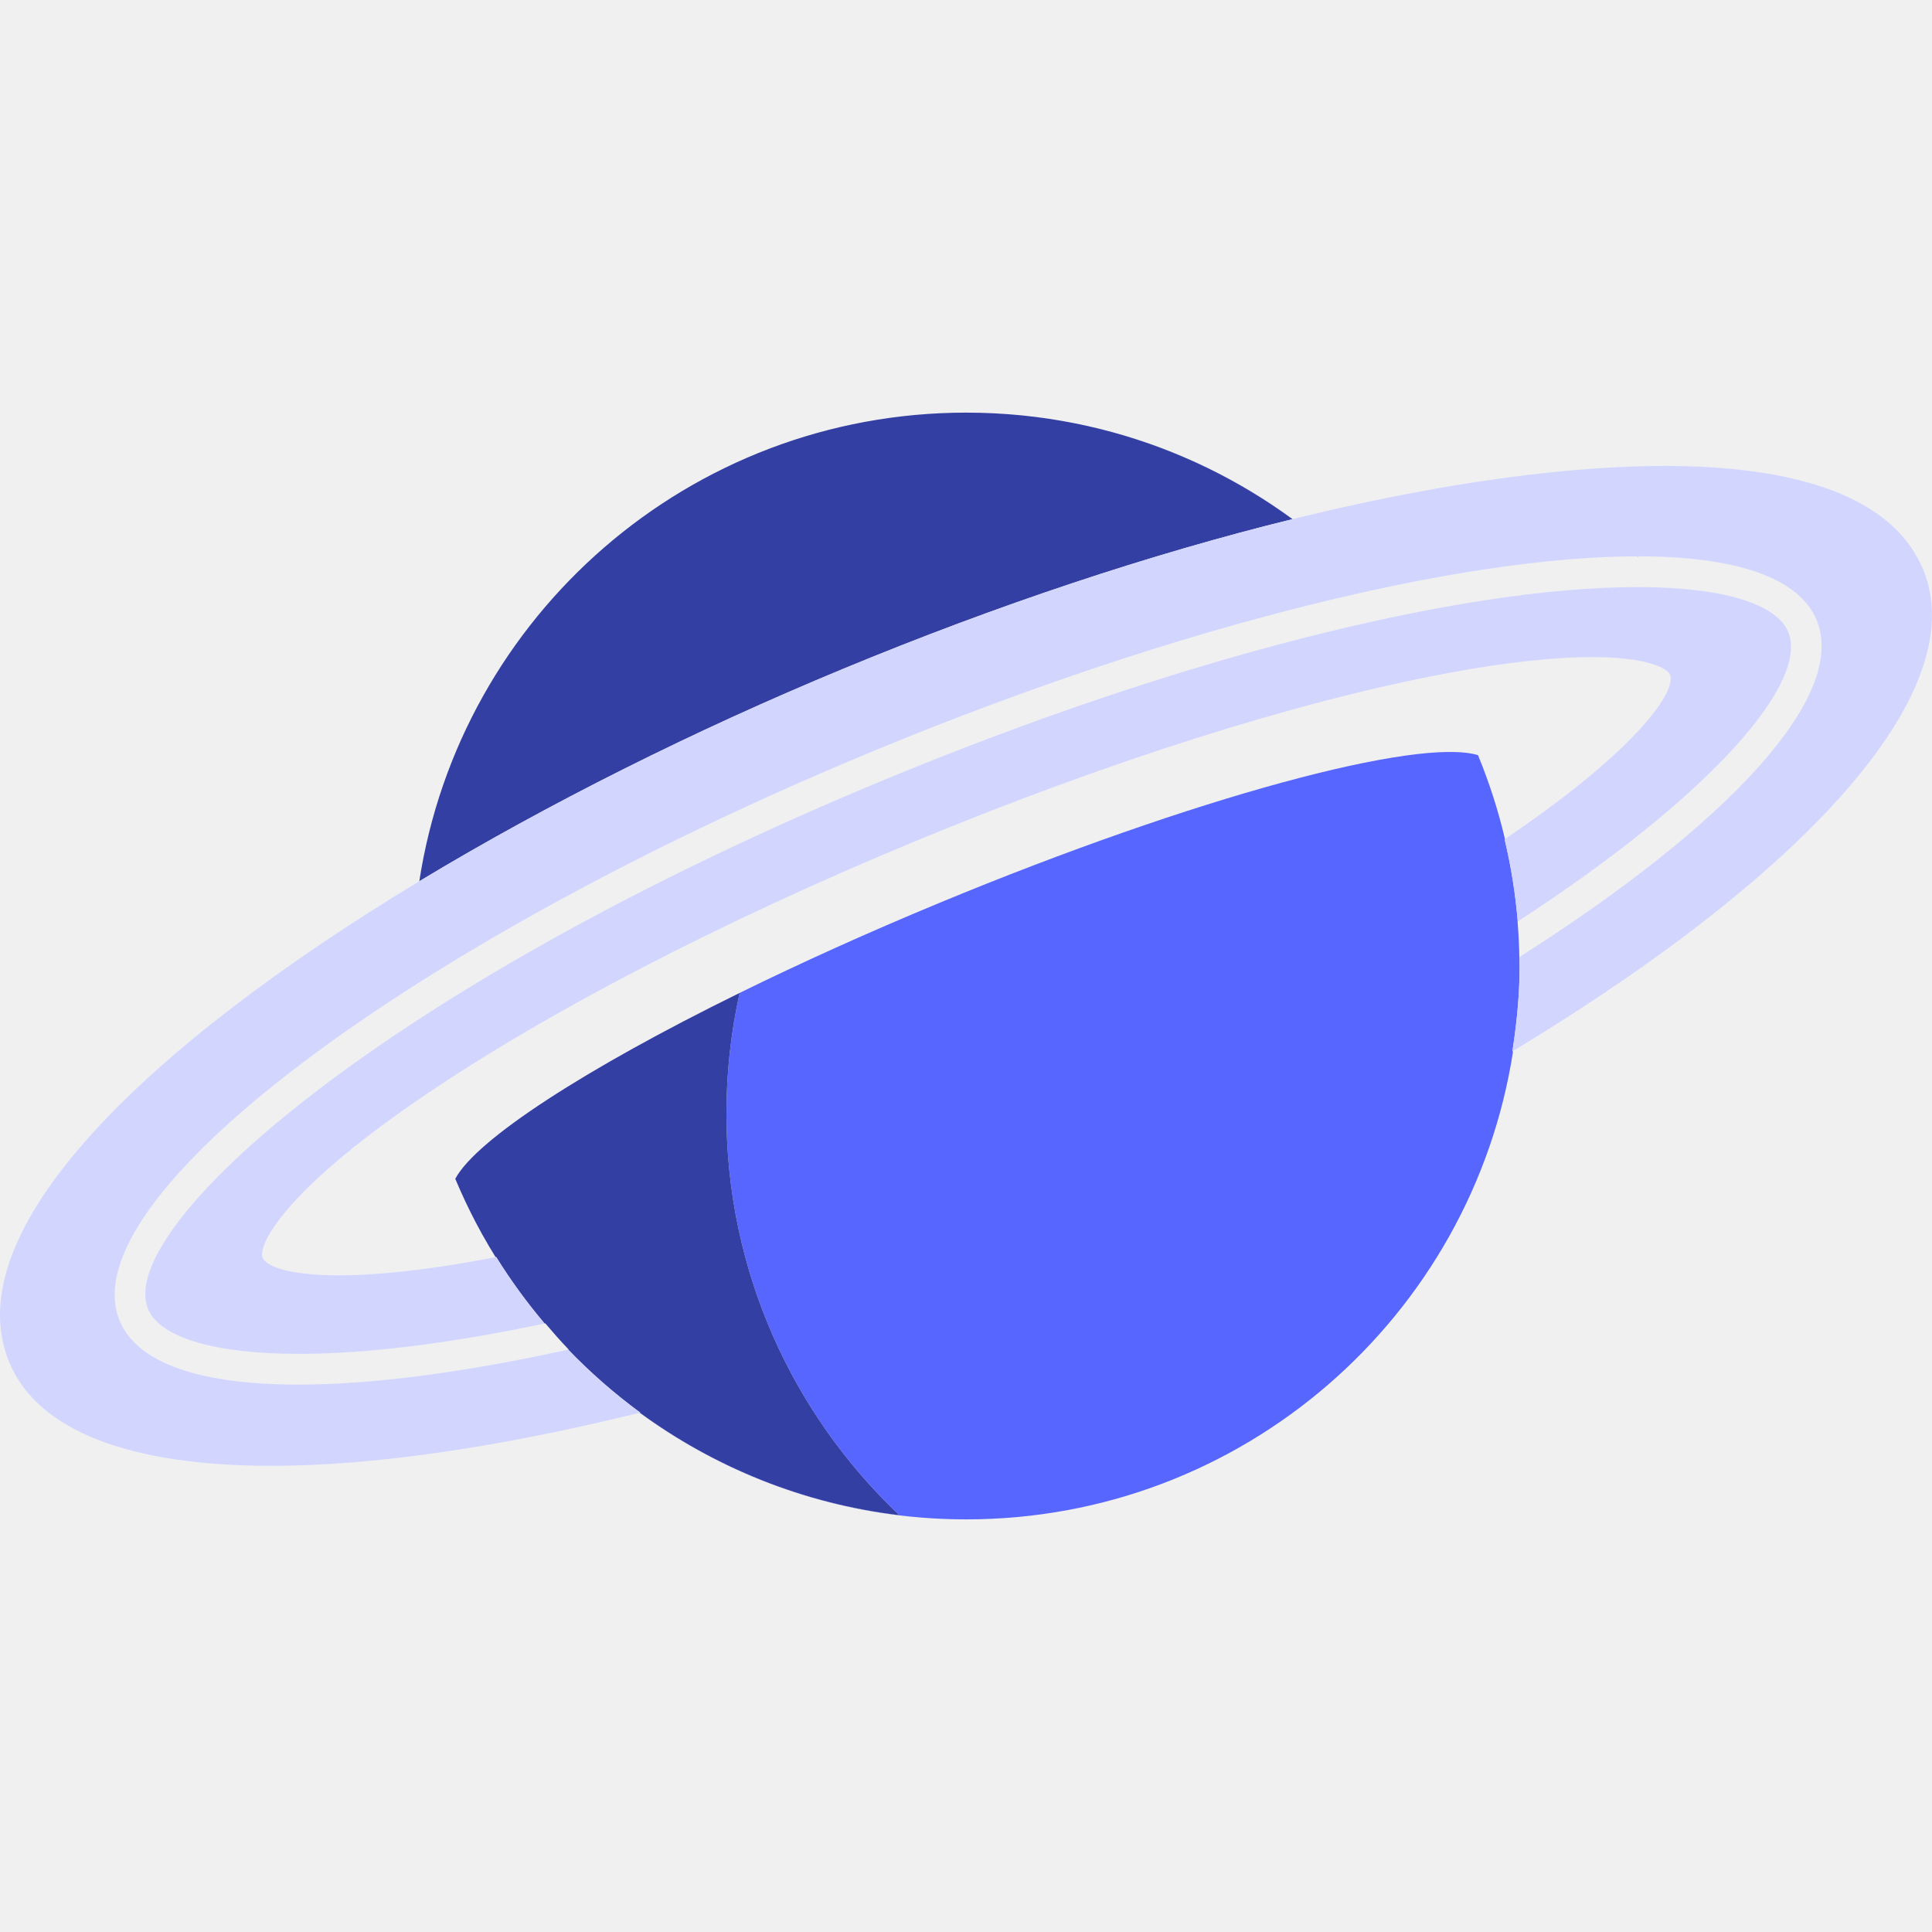
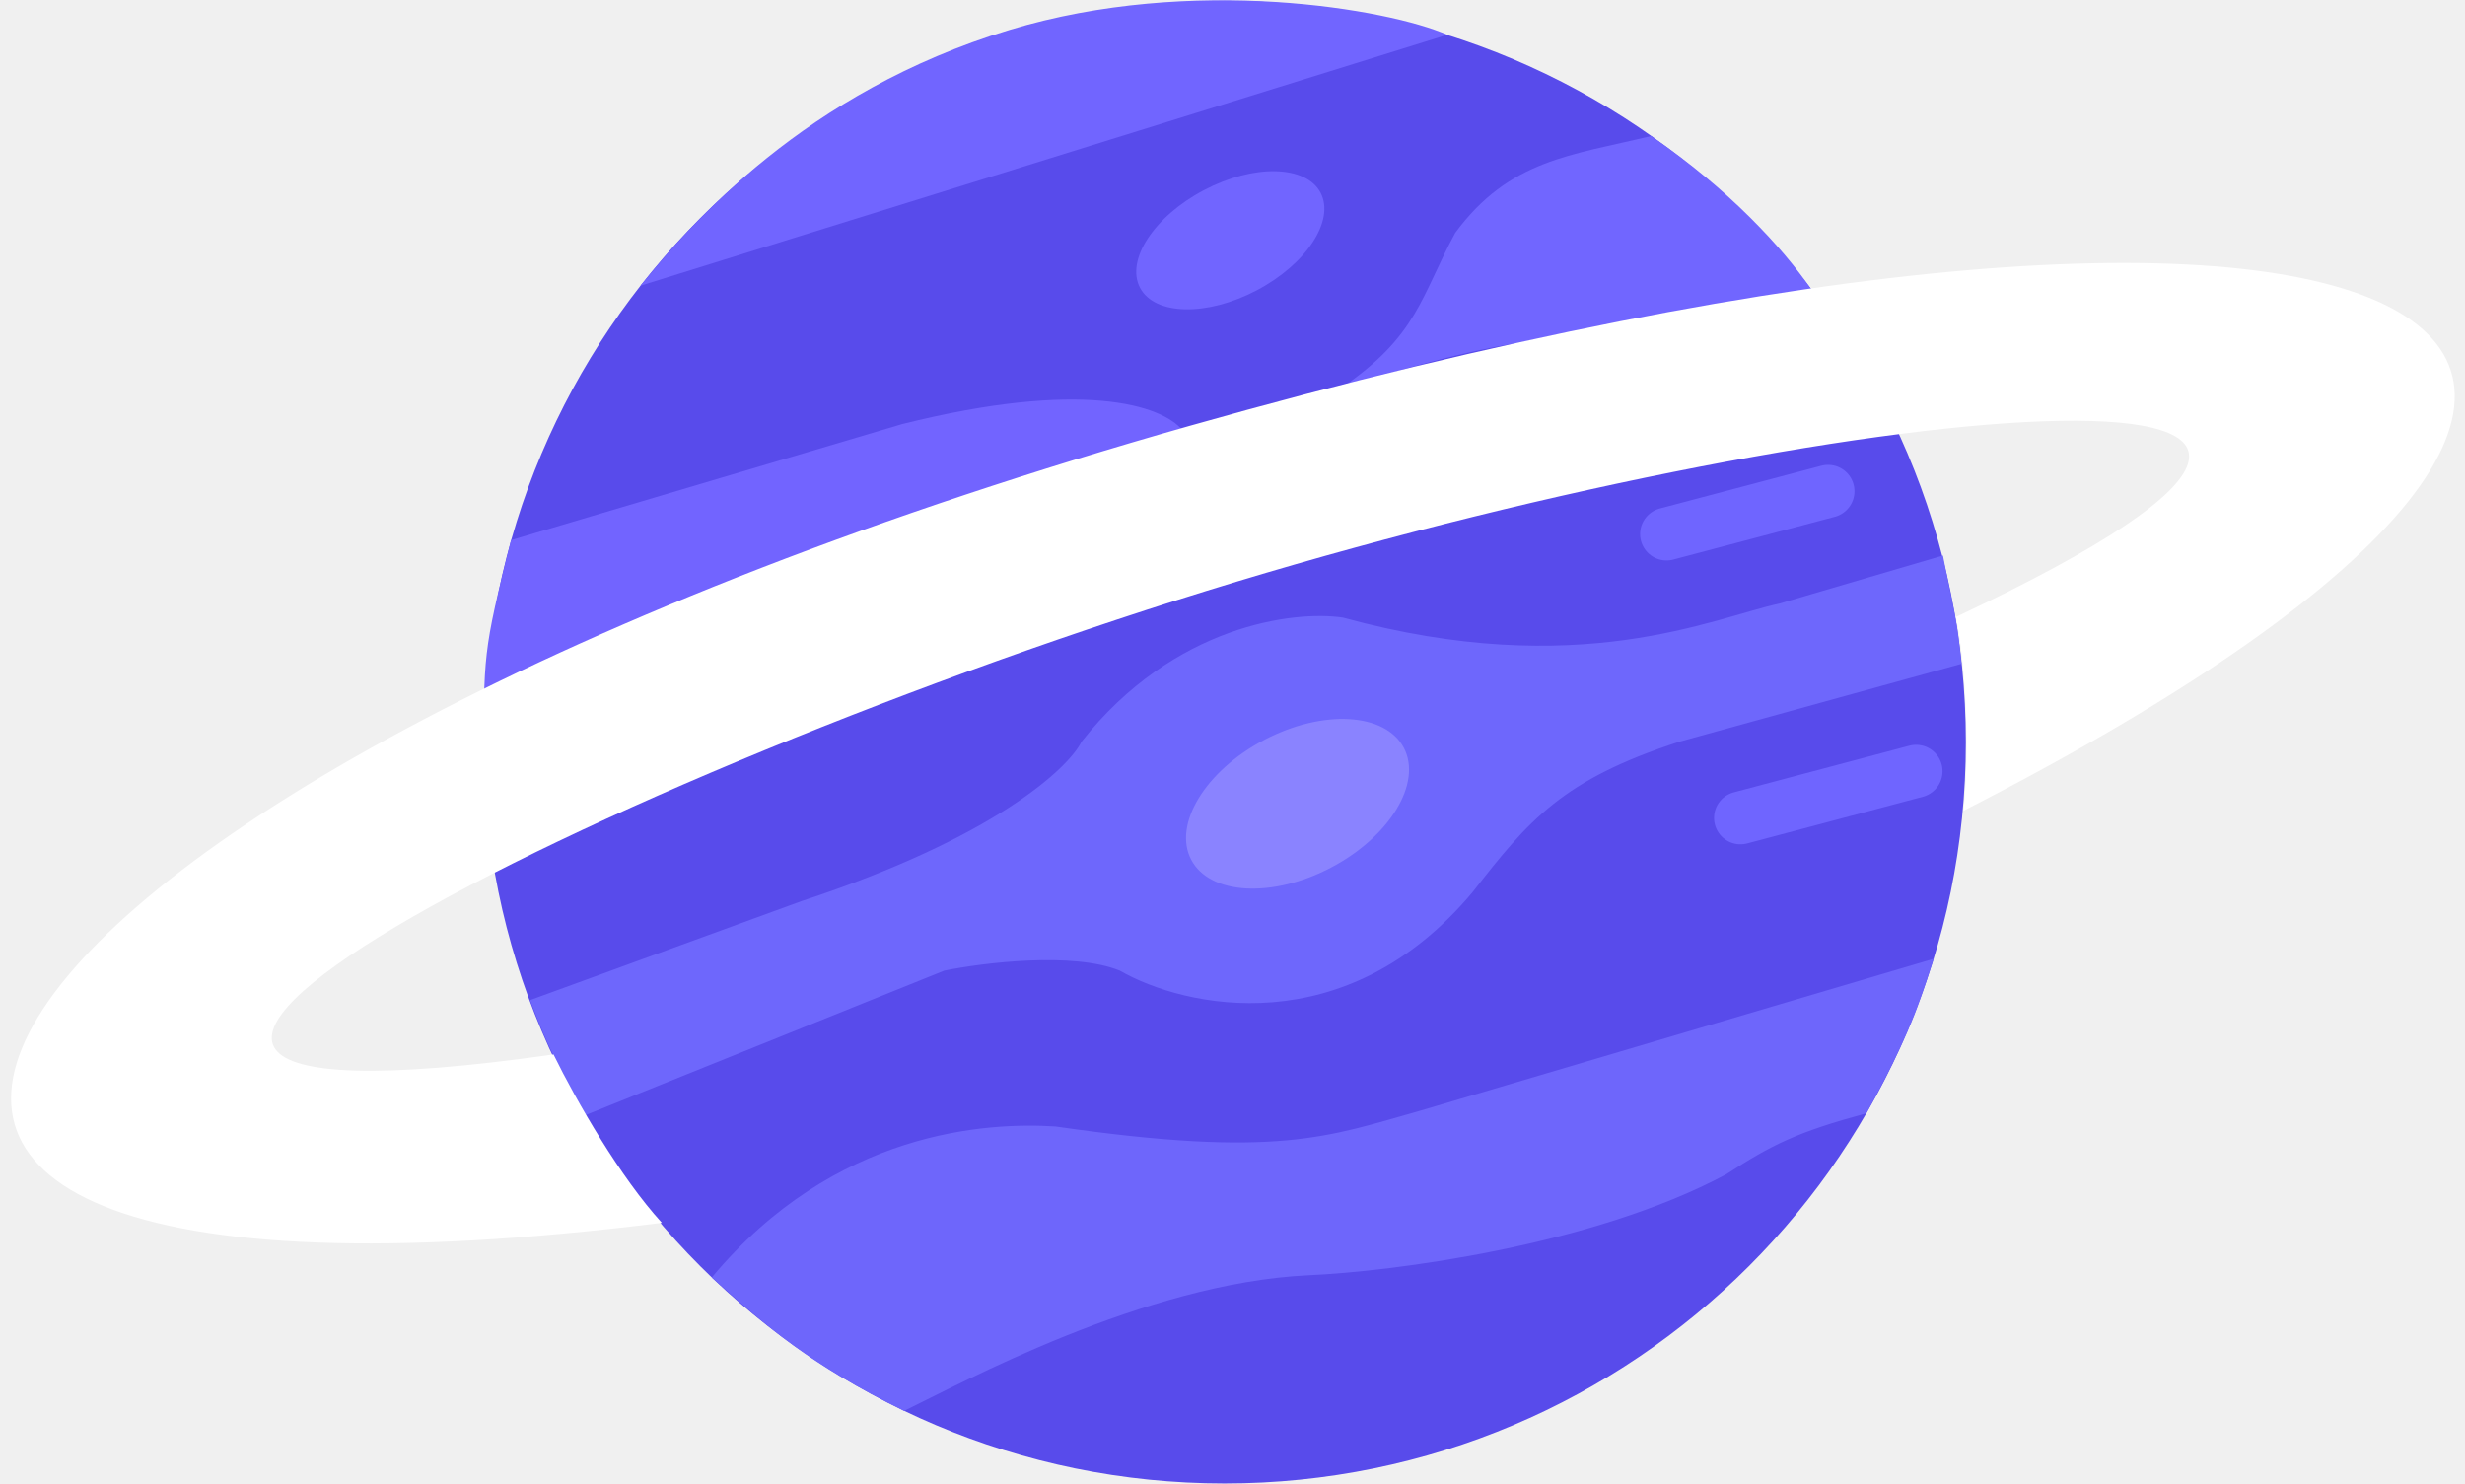
- <svg xmlns="http://www.w3.org/2000/svg" version="1.1" id="Capa_1" viewBox="0 0 502.74 502.74" xml:space="preserve">
-   <g>
-     <path style="fill:none;" d="M395.431,251.37c0,0.962-0.018,1.919-0.036,2.876C395.418,253.291,395.431,252.332,395.431,251.37z" />
-     <path style="fill:#5666ff;" d="M279.66,110.144c0.924,0.184,1.844,0.379,2.761,0.58   C281.504,110.523,280.584,110.328,279.66,110.144z" />
-     <path style="fill:#5666ff;" d="M286.315,111.634c1.041,0.26,2.078,0.53,3.111,0.813   C288.394,112.165,287.357,111.894,286.315,111.634z" />
-     <path style="fill:#5666ff;" d="M283.012,110.853c0.98,0.22,1.957,0.45,2.929,0.69C284.968,111.304,283.992,111.072,283.012,110.853   z" />
-     <path style="fill:#5666ff;" d="M395.394,254.246c0.019-0.957,0.036-1.915,0.036-2.876c0-0.786-0.022-1.565-0.035-2.348   c-0.012,0.008-0.023,0.015-0.035,0.022c-0.051-3.104-0.212-6.178-0.464-9.227c0.015-0.01,0.029-0.019,0.044-0.029   c-0.604-7.305-1.758-14.452-3.418-21.405c0.031-0.021,0.061-0.042,0.092-0.063c-1.766-7.518-4.124-14.807-7.016-21.819   c-15.586-4.7-73.717,10.929-139.996,38.382c-18.732,7.759-36.336,15.726-52.128,23.488c-2.248,10.108-3.443,20.613-3.443,31.398   c0,41.168,17.304,78.272,45.001,104.516c-25.063-3.021-48.141-12.482-67.54-26.67c-0.012,0.003-0.024,0.006-0.036,0.009   c23.819,17.44,53.191,27.745,84.975,27.745c72.008,0,131.67-52.855,142.31-121.885c-0.067,0.041-0.133,0.082-0.201,0.122   C394.526,267.263,395.231,260.825,395.394,254.246z" />
-     <path style="fill:#5666ff;" d="M336.357,135.08c-13.912-10.177-29.717-17.917-46.79-22.595   c17.057,4.682,32.842,12.433,46.744,22.606C336.326,135.087,336.341,135.083,336.357,135.08z" />
-     <path style="fill:#5666ff;" d="M272.829,108.955c0.812,0.121,1.619,0.254,2.427,0.388   C274.448,109.209,273.641,109.076,272.829,108.955z" />
-     <path style="fill:#5666ff;" d="M269.35,108.479c0.761,0.094,1.519,0.201,2.276,0.308   C270.869,108.68,270.112,108.573,269.35,108.479z" />
-     <path style="fill:#5666ff;" d="M265.837,108.085c0.706,0.07,1.407,0.153,2.11,0.233   C267.244,108.238,266.542,108.155,265.837,108.085z" />
-     <path style="fill:#5666ff;" d="M262.283,107.775c0.646,0.048,1.289,0.109,1.934,0.166   C263.572,107.885,262.929,107.824,262.283,107.775z" />
-     <path style="fill:#5666ff;" d="M255.08,107.416c0.45,0.011,0.898,0.034,1.347,0.05C255.978,107.45,255.53,107.427,255.08,107.416z" />
-     <path style="fill:#5666ff;" d="M258.699,107.552c0.573,0.029,1.142,0.07,1.713,0.105   C259.841,107.622,259.271,107.581,258.699,107.552z" />
-     <path style="fill:#5666ff;" d="M276.269,109.511c0.867,0.151,1.73,0.313,2.592,0.479   C277.999,109.825,277.136,109.662,276.269,109.511z" />
-     <path style="fill:#5666ff;" d="M128.965,327.129c-1.196-1.927-2.35-3.883-3.456-5.87c1.105,1.987,2.255,3.944,3.449,5.871   C128.961,327.13,128.963,327.13,128.965,327.129z" />
-     <path style="fill:#5666ff;" d="M119.786,309.797c0.34,0.765,0.688,1.524,1.041,2.282   C120.474,311.322,120.126,310.562,119.786,309.797z" />
-     <path style="fill:#5666ff;" d="M122.572,315.693c0.402,0.804,0.811,1.603,1.228,2.399   C123.383,317.297,122.974,316.497,122.572,315.693z" />
-     <path style="fill:#5666ff;" d="M124.03,318.53c0.446,0.844,0.899,1.684,1.361,2.518C124.929,320.214,124.477,319.374,124.03,318.53   z" />
-     <path style="fill:#5666ff;" d="M121.152,312.775c0.368,0.78,0.744,1.555,1.126,2.327   C121.896,314.33,121.521,313.554,121.152,312.775z" />
-     <path style="fill:#5666ff;" d="M118.476,306.758c0.317,0.76,0.643,1.514,0.973,2.267   C119.119,308.272,118.793,307.517,118.476,306.758z" />
-     <path style="fill:#343fa4;" d="M189.031,289.77c0-10.785,1.195-21.29,3.443-31.398c-40.088,19.702-68.488,38.078-74.006,48.367   c0.003,0.006,0.005,0.012,0.008,0.018c0.317,0.76,0.643,1.514,0.973,2.267c0.113,0.257,0.224,0.516,0.338,0.772   c0.34,0.765,0.688,1.525,1.041,2.282c0.108,0.232,0.215,0.464,0.325,0.696c0.368,0.78,0.744,1.555,1.126,2.327   c0.098,0.197,0.196,0.394,0.294,0.591c0.402,0.804,0.811,1.604,1.228,2.399c0.076,0.146,0.154,0.292,0.231,0.438   c0.446,0.844,0.899,1.684,1.361,2.518c0.039,0.071,0.079,0.141,0.118,0.211c1.106,1.987,2.26,3.943,3.456,5.87   c0.052-0.01,0.101-0.019,0.153-0.029c3.776,6.088,7.995,11.867,12.604,17.303c0.059-0.012,0.117-0.024,0.177-0.037   c1.97,2.32,3.965,4.608,6.075,6.797c-0.04,0.009-0.078,0.017-0.118,0.025c5.762,5.985,12.032,11.477,18.751,16.399   c-0.039,0.01-0.076,0.018-0.115,0.028c19.399,14.188,42.477,23.649,67.54,26.67C206.335,368.042,189.031,330.938,189.031,289.77z" />
-     <path style="fill:#343fa4;" d="M336.311,135.091c-13.902-10.173-29.687-17.924-46.744-22.606c-0.047-0.013-0.094-0.025-0.141-0.038   c-1.032-0.282-2.069-0.553-3.111-0.813c-0.125-0.031-0.25-0.061-0.374-0.091c-0.973-0.24-1.949-0.47-2.929-0.69   c-0.197-0.044-0.394-0.085-0.591-0.128c-0.917-0.202-1.837-0.396-2.761-0.58c-0.266-0.053-0.533-0.102-0.799-0.153   c-0.862-0.167-1.725-0.329-2.592-0.479c-0.337-0.059-0.676-0.112-1.013-0.168c-0.807-0.135-1.615-0.267-2.427-0.388   c-0.4-0.06-0.802-0.112-1.202-0.168c-0.757-0.106-1.515-0.213-2.276-0.308c-0.467-0.058-0.936-0.107-1.404-0.161   c-0.703-0.08-1.404-0.163-2.11-0.233c-0.539-0.054-1.08-0.096-1.62-0.144c-0.644-0.057-1.287-0.118-1.934-0.166   c-0.622-0.046-1.247-0.08-1.871-0.118c-0.571-0.035-1.14-0.076-1.713-0.105c-0.755-0.038-1.514-0.06-2.272-0.086   c-0.449-0.015-0.897-0.038-1.347-0.05c-1.213-0.03-2.429-0.046-3.649-0.046c-72.03,0-131.706,52.886-142.32,121.946   c33.467-20.203,71.687-39.286,110.289-55.274C259.584,157.396,299.477,144.157,336.311,135.091z" />
-     <path style="fill:#d2d6ff;" d="M500.446,148.229v-0.004c-9.359-22.59-43.781-31.23-99.531-25.031   c-19.884,2.215-41.629,6.243-64.558,11.885c-0.015,0.004-0.031,0.008-0.046,0.011c-36.833,9.066-76.726,22.305-116.911,38.951   c-38.602,15.988-76.822,35.071-110.289,55.274C37.917,272.293-11.737,320.347,2.415,354.518   c7.398,17.844,31.414,26.914,68.148,26.914c26.028,0,58.493-4.599,95.893-13.807c0.012-0.003,0.024-0.006,0.036-0.009   c0.039-0.01,0.076-0.018,0.115-0.028c-6.719-4.922-12.989-10.414-18.751-16.399c-27.116,5.97-51.087,9.111-70.179,9.111   c-25.144,0-41.901-5.37-46.548-16.627c-13.104-31.747,75.128-98.287,197.071-148.621c78.701-32.485,152.217-50.281,197.977-50.283   c0.003,0,0.009,0,0.009,0v0v0c25.139,0,41.893,5.371,46.539,16.627c8.173,19.799-23.077,53.132-77.33,87.626   c0.013,0.782,0.035,1.562,0.035,2.348c0,0.962-0.013,1.921-0.036,2.876c-0.163,6.579-0.868,13.017-1.854,19.361   c0.068-0.041,0.133-0.082,0.201-0.122C473.159,225.421,513.054,178.686,500.446,148.229z" />
-     <path style="fill:#d2d6ff;" d="M231.253,202.447C99.035,257.022,29.891,319.706,38.524,340.621   c3.063,7.422,17.334,11.68,39.153,11.68c17.928,0,39.741-2.764,64.045-7.897c-4.61-5.436-8.828-11.216-12.604-17.303   c-0.052,0.01-0.101,0.019-0.153,0.029c-0.002,0-0.004,0.001-0.006,0.001c-41.083,7.978-58.897,4.329-60.63,0.13   c-1.125-2.727,4.031-16.211,41.25-41.609c32.422-22.133,78.039-45.813,128.43-66.688c50.391-20.875,99.39-36.383,137.969-43.664   c16.953-3.203,29.344-4.313,38.25-4.313c14.352,0,19.641,2.891,20.336,4.57c1.733,4.18-8.271,19.353-42.949,42.764   c-0.031,0.021-0.061,0.042-0.092,0.063c1.66,6.953,2.814,14.1,3.418,21.405c51.099-33.256,75.75-62.353,70.39-75.34   c-3.063-7.422-17.331-11.68-39.144-11.68v-8l-0.008,8C379.478,152.771,306.609,171.343,231.253,202.447z" />
-     <line style="fill:none;stroke:#969ffd;stroke-width:0;stroke-linecap:round;stroke-linejoin:round;" x1="426.186" y1="144.77" x2="426.186" y2="144.769" />
-   </g>
+ <svg xmlns="http://www.w3.org/2000/svg" width="2800" height="1685" viewBox="0 0 2800 1685" fill="none">
+   <circle cx="1391" cy="843" r="842" fill="#584BEB" />
+   <path d="M1199 1279.5C1121.5 1274.5 948.1 1283.8 808.5 1451C874 1509.5 919.5 1549.5 1027 1602.5C1091.17 1571.67 1300 1457.3 1486 1448.5C1580.5 1444.33 1807.7 1415.6 1960.5 1334C2013 1300 2041 1286 2120 1264.5C2170 1174 2180 1140 2196.5 1089L1613.5 1261.5C1508.5 1291 1451.5 1316 1199 1279.5Z" fill="#6E66FB" />
+   <path d="M1893 606.584L2076.52 558" stroke="#6F65FF" stroke-width="60" stroke-linecap="round" />
+   <path d="M1977 929L2176.52 876" stroke="#6F65FF" stroke-width="60" stroke-linecap="round" />
+   <path d="M1644 39.5L727.5 324.501C784.5 254.501 914 104.394 1147 33.91C1354.6 -28.89 1577.67 10.333 1644 39.5Z" fill="#7165FF" />
+   <path d="M910.5 1023.5L602 1136C616 1171.5 623.5 1193 664 1267L1072.5 1102.5C1116.83 1093.5 1218.8 1080.9 1272 1102.5C1345.5 1144.67 1528.6 1185.8 1673 1013C1736.5 931.5 1775 885.5 1907.5 842.5L2228 754C2222.5 699 2222 708 2207 631L2021.5 685.5C1946.5 701.5 1793.1 774.7 1525.5 701.5C1470.17 693.166 1333.3 709.7 1228.5 842.5C1213.33 873 1128.5 951.9 910.5 1023.5Z" fill="#6E67FC" />
+   <ellipse cx="1473.88" cy="912.991" rx="136.457" ry="81.853" transform="rotate(-27.7616 1473.88 912.991)" fill="#8A83FF" />
+   <ellipse cx="1397.5" cy="272.891" rx="115.879" ry="64.319" transform="rotate(-27.7616 1397.5 272.891)" fill="#7165FF" />
+   <path d="M580.5 613.499C548.152 742.828 549.5 742.999 549.5 869.999C921.152 660.328 956 648.328 1343.5 489C1319.67 459.5 1227.65 430.871 1024.85 481.671L580.5 613.499Z" fill="#7264FF" />
+   <path d="M1653 264.5C1614 336.5 1610.5 381.5 1523 441C1783.5 359 1727.5 408 2057 328C2025.5 282.5 1965 215.5 1875.5 154.5C1785 176.5 1714.5 181 1653 264.5Z" fill="#7166FF" />
+   <path d="M1350.56 483.902C-71.682 886.783 -498.635 1544.87 751.822 1388.93C704.582 1337.2 655.229 1251.65 628.756 1197.69C-168.366 1310.81 688.441 877.121 1404.62 660.684C2120.79 444.247 2909.99 376.618 2221.68 700.836C2229.32 734.615 2239.07 831.306 2230.36 920.89C3279.15 384.779 2772.81 81.021 1350.56 483.902Z" fill="white" />
</svg>
